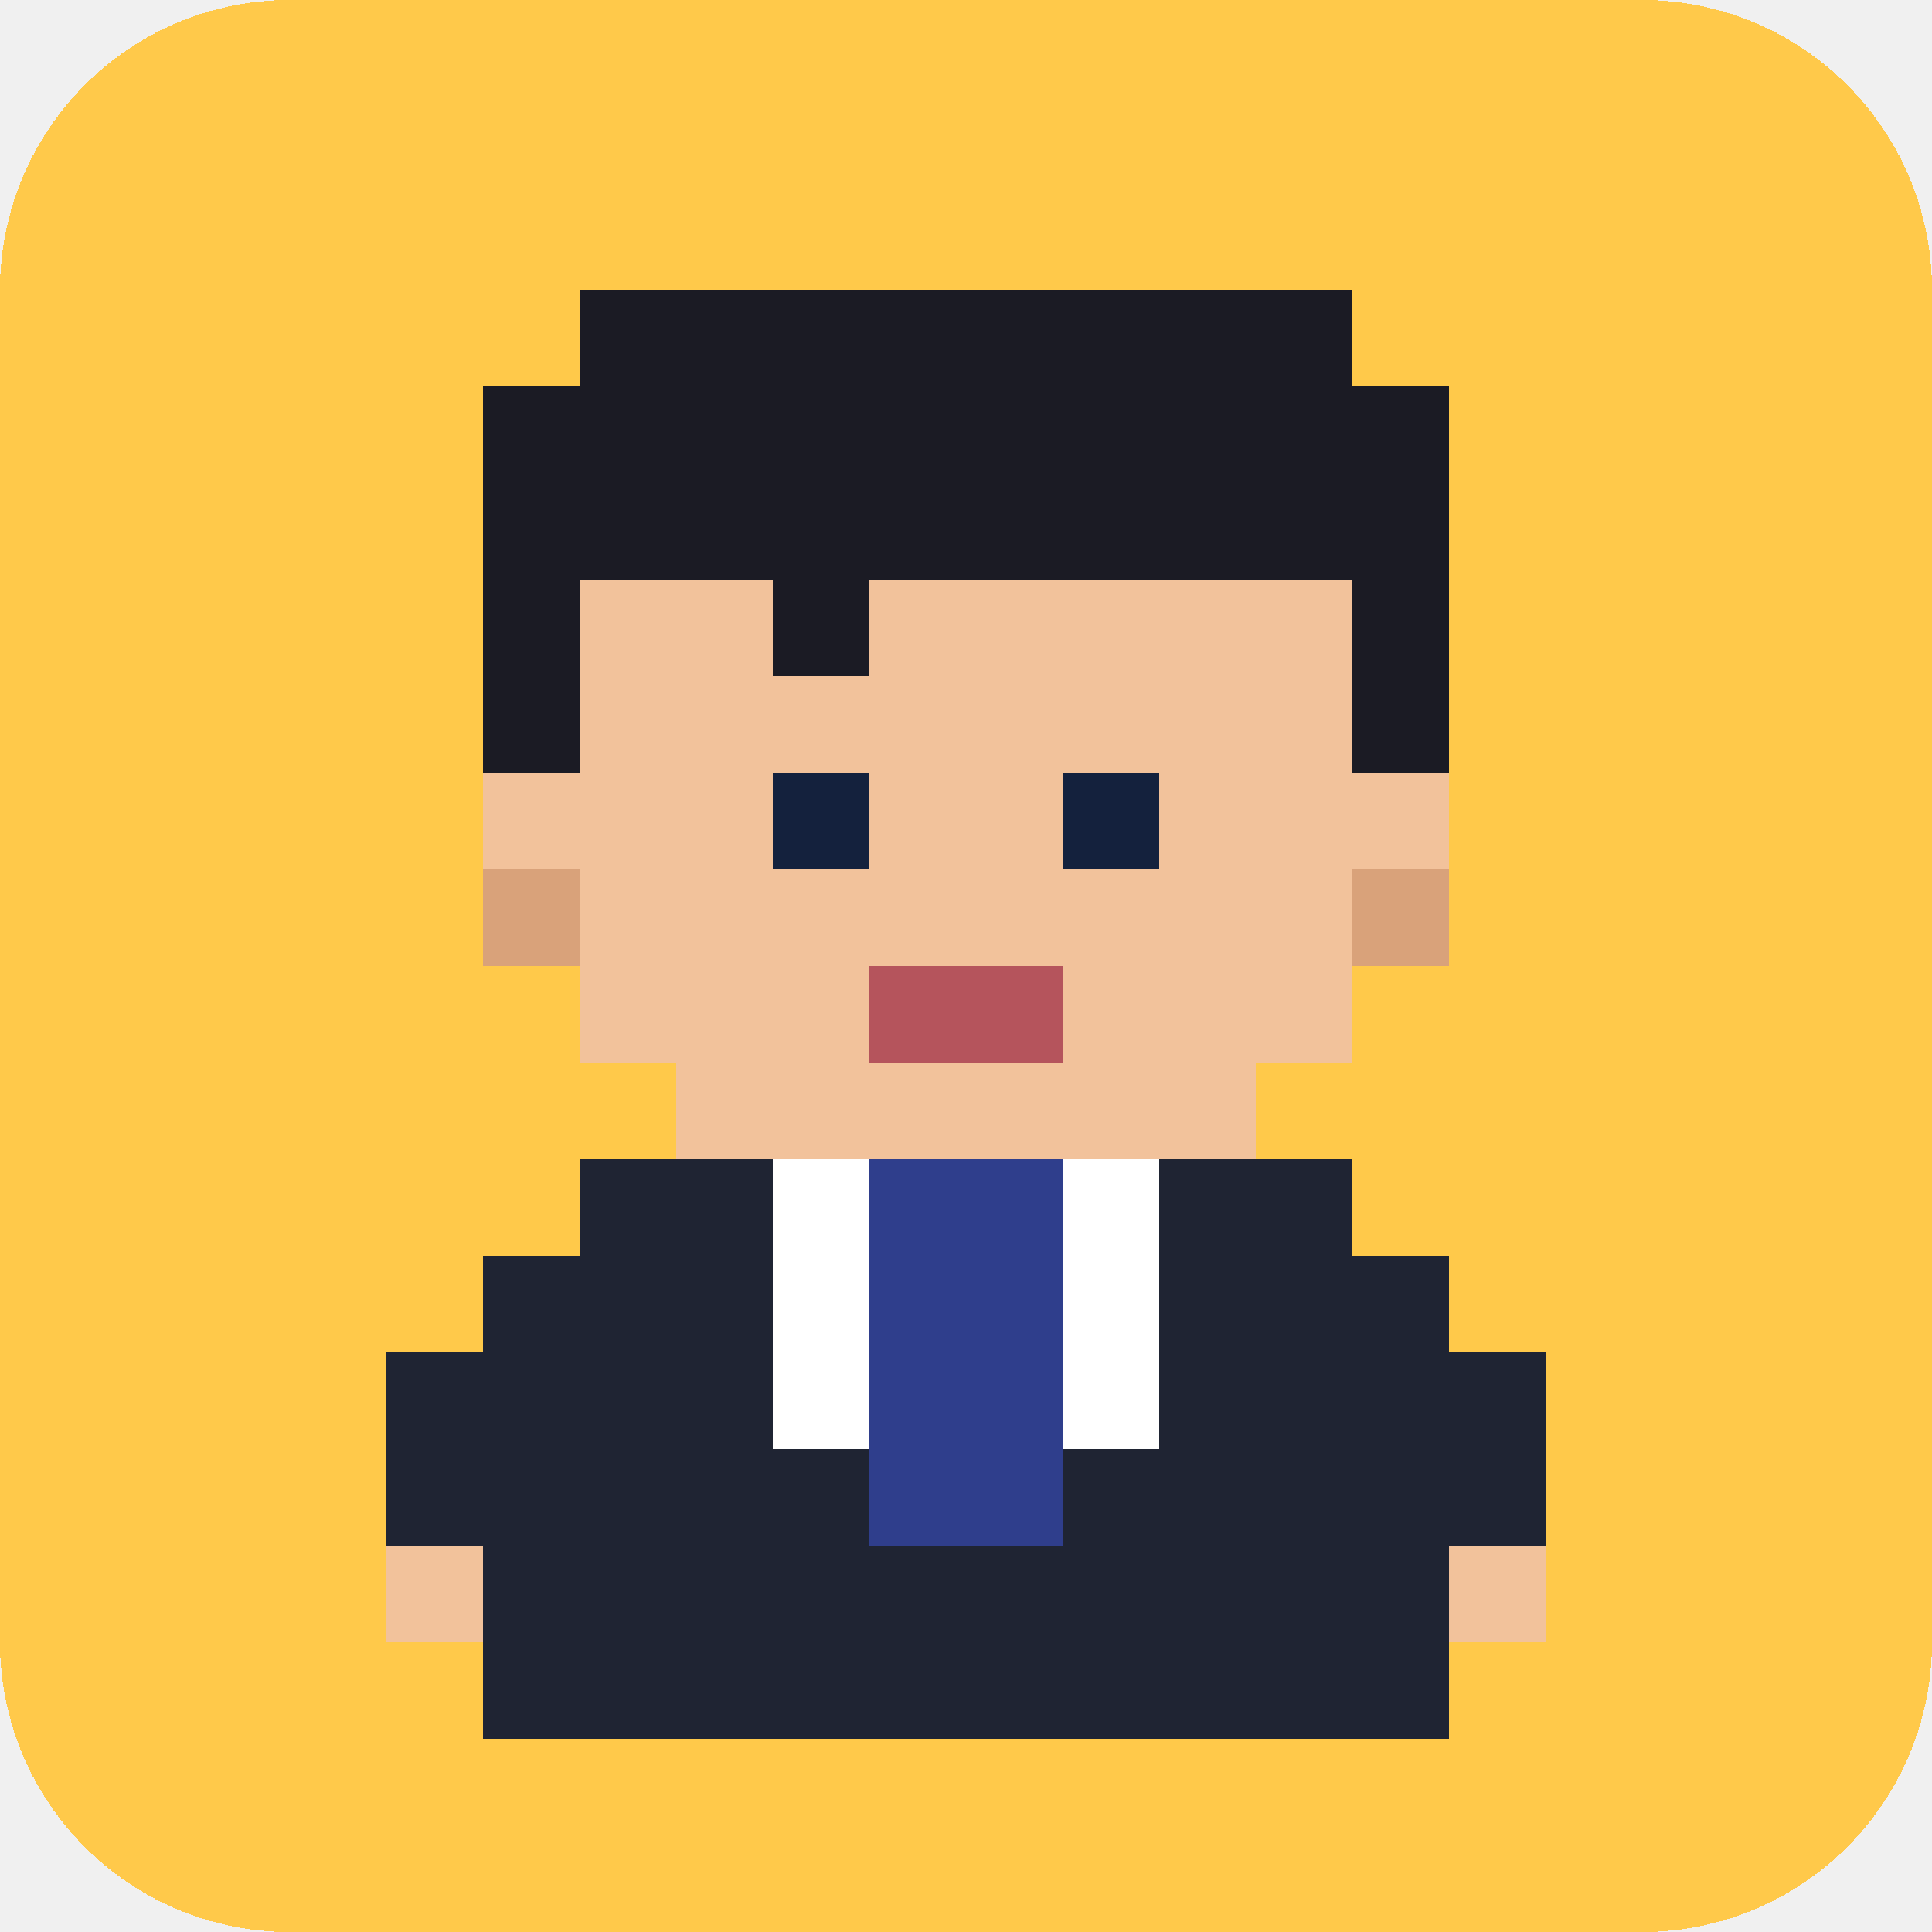
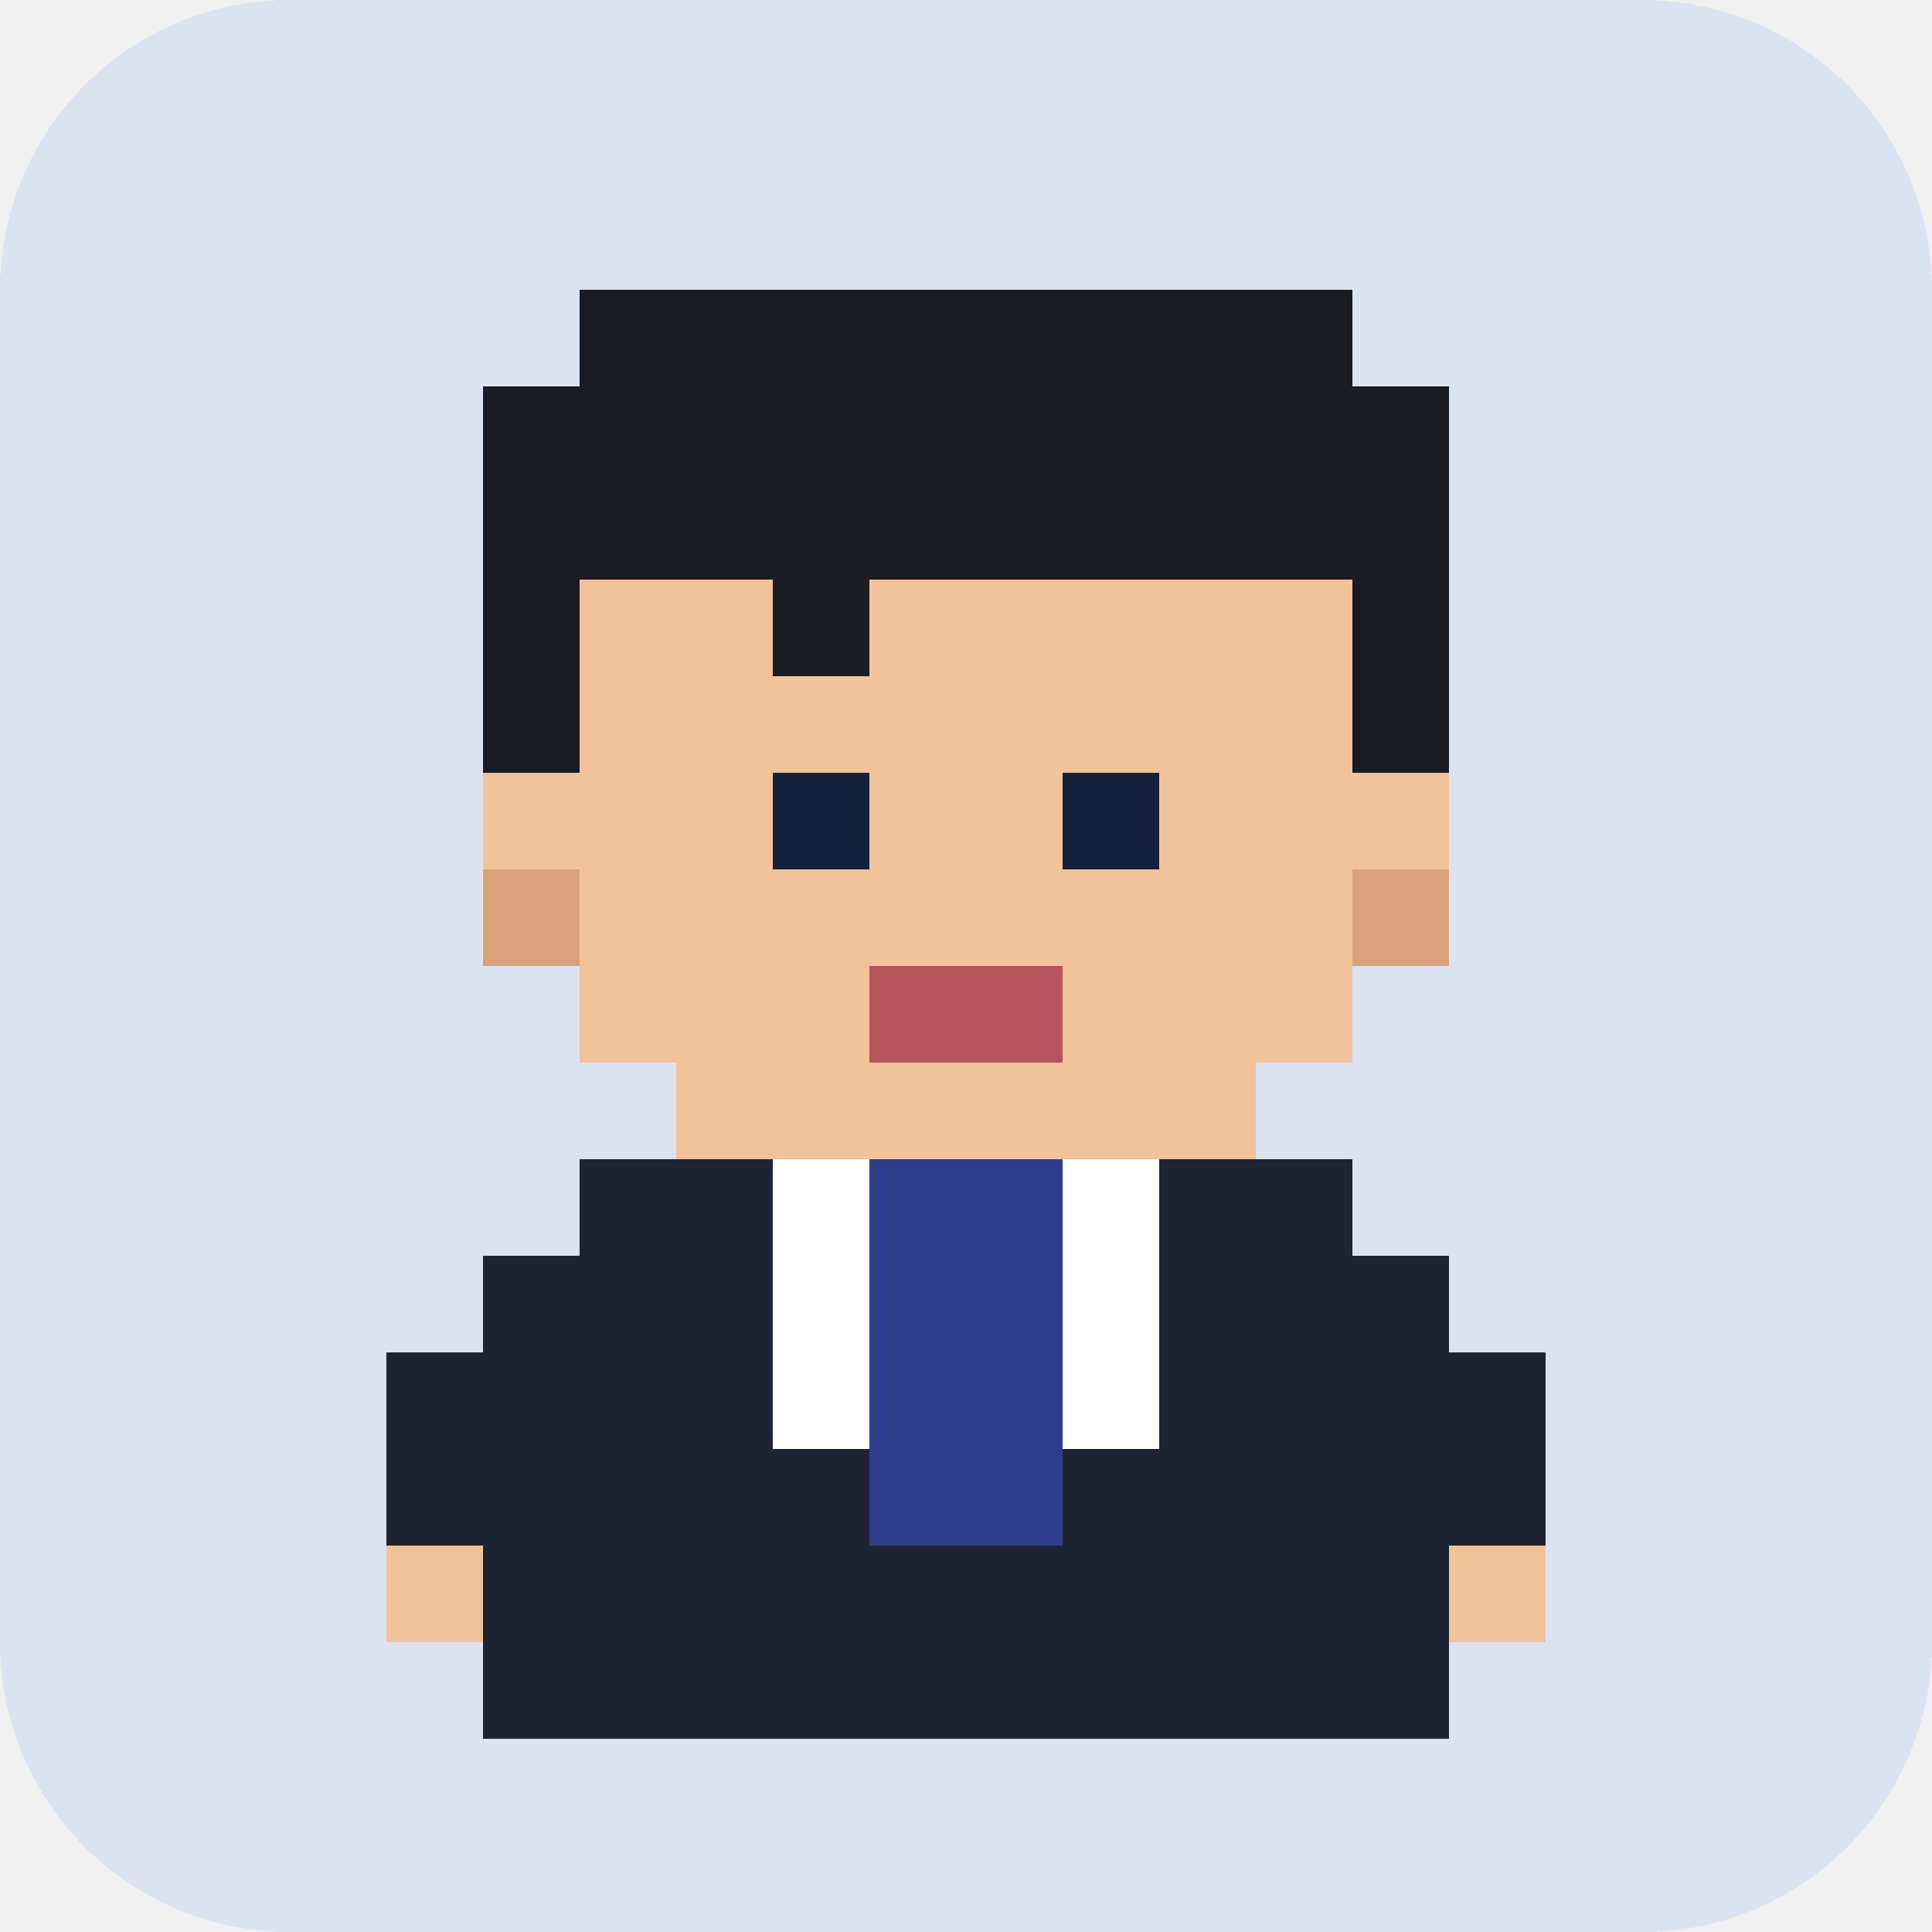
<svg xmlns="http://www.w3.org/2000/svg" viewBox="-2 -2 20 20" shape-rendering="crispEdges">
-   <rect x="-2" y="-2" width="20" height="20" rx="3" fill="#FFC94A" />
+   <rect x="-2" y="-2" width="20" height="20" rx="3" fill="#DCE3F0" />
  <rect x="4" y="1" width="1" height="1" fill="#1B1B24" />
  <rect x="5" y="1" width="1" height="1" fill="#1B1B24" />
  <rect x="6" y="1" width="1" height="1" fill="#1B1B24" />
  <rect x="7" y="1" width="1" height="1" fill="#1B1B24" />
  <rect x="8" y="1" width="1" height="1" fill="#1B1B24" />
  <rect x="9" y="1" width="1" height="1" fill="#1B1B24" />
  <rect x="10" y="1" width="1" height="1" fill="#1B1B24" />
  <rect x="11" y="1" width="1" height="1" fill="#1B1B24" />
  <rect x="3" y="2" width="1" height="1" fill="#1B1B24" />
  <rect x="4" y="2" width="1" height="1" fill="#1B1B24" />
  <rect x="5" y="2" width="1" height="1" fill="#1B1B24" />
  <rect x="6" y="2" width="1" height="1" fill="#1B1B24" />
  <rect x="7" y="2" width="1" height="1" fill="#1B1B24" />
  <rect x="8" y="2" width="1" height="1" fill="#1B1B24" />
  <rect x="9" y="2" width="1" height="1" fill="#1B1B24" />
  <rect x="10" y="2" width="1" height="1" fill="#1B1B24" />
  <rect x="11" y="2" width="1" height="1" fill="#1B1B24" />
  <rect x="12" y="2" width="1" height="1" fill="#1B1B24" />
  <rect x="3" y="3" width="1" height="1" fill="#1B1B24" />
  <rect x="4" y="3" width="1" height="1" fill="#1B1B24" />
  <rect x="5" y="3" width="1" height="1" fill="#1B1B24" />
  <rect x="6" y="3" width="1" height="1" fill="#1B1B24" />
  <rect x="7" y="3" width="1" height="1" fill="#1B1B24" />
  <rect x="8" y="3" width="1" height="1" fill="#1B1B24" />
  <rect x="9" y="3" width="1" height="1" fill="#1B1B24" />
  <rect x="10" y="3" width="1" height="1" fill="#1B1B24" />
  <rect x="11" y="3" width="1" height="1" fill="#1B1B24" />
  <rect x="12" y="3" width="1" height="1" fill="#1B1B24" />
  <rect x="3" y="4" width="1" height="1" fill="#1B1B24" />
  <rect x="4" y="4" width="1" height="1" fill="#F2C29B" />
  <rect x="5" y="4" width="1" height="1" fill="#F2C29B" />
  <rect x="6" y="4" width="1" height="1" fill="#1B1B24" />
  <rect x="7" y="4" width="1" height="1" fill="#F2C29B" />
  <rect x="8" y="4" width="1" height="1" fill="#F2C29B" />
  <rect x="9" y="4" width="1" height="1" fill="#F2C29B" />
  <rect x="10" y="4" width="1" height="1" fill="#F2C29B" />
  <rect x="11" y="4" width="1" height="1" fill="#F2C29B" />
  <rect x="12" y="4" width="1" height="1" fill="#1B1B24" />
  <rect x="3" y="5" width="1" height="1" fill="#1B1B24" />
  <rect x="4" y="5" width="1" height="1" fill="#F2C29B" />
  <rect x="5" y="5" width="1" height="1" fill="#F2C29B" />
  <rect x="6" y="5" width="1" height="1" fill="#F2C29B" />
  <rect x="7" y="5" width="1" height="1" fill="#F2C29B" />
  <rect x="8" y="5" width="1" height="1" fill="#F2C29B" />
  <rect x="9" y="5" width="1" height="1" fill="#F2C29B" />
  <rect x="10" y="5" width="1" height="1" fill="#F2C29B" />
  <rect x="11" y="5" width="1" height="1" fill="#F2C29B" />
  <rect x="12" y="5" width="1" height="1" fill="#1B1B24" />
  <rect x="3" y="6" width="1" height="1" fill="#F2C29B" />
  <rect x="4" y="6" width="1" height="1" fill="#F2C29B" />
  <rect x="5" y="6" width="1" height="1" fill="#F2C29B" />
  <rect x="6" y="6" width="1" height="1" fill="#14213D" />
  <rect x="7" y="6" width="1" height="1" fill="#F2C29B" />
  <rect x="8" y="6" width="1" height="1" fill="#F2C29B" />
  <rect x="9" y="6" width="1" height="1" fill="#14213D" />
  <rect x="10" y="6" width="1" height="1" fill="#F2C29B" />
  <rect x="11" y="6" width="1" height="1" fill="#F2C29B" />
  <rect x="12" y="6" width="1" height="1" fill="#F2C29B" />
  <rect x="3" y="7" width="1" height="1" fill="#D9A27A" />
  <rect x="4" y="7" width="1" height="1" fill="#F2C29B" />
  <rect x="5" y="7" width="1" height="1" fill="#F2C29B" />
  <rect x="6" y="7" width="1" height="1" fill="#F2C29B" />
  <rect x="7" y="7" width="1" height="1" fill="#F2C29B" />
  <rect x="8" y="7" width="1" height="1" fill="#F2C29B" />
  <rect x="9" y="7" width="1" height="1" fill="#F2C29B" />
  <rect x="10" y="7" width="1" height="1" fill="#F2C29B" />
  <rect x="11" y="7" width="1" height="1" fill="#F2C29B" />
  <rect x="12" y="7" width="1" height="1" fill="#D9A27A" />
  <rect x="4" y="8" width="1" height="1" fill="#F2C29B" />
  <rect x="5" y="8" width="1" height="1" fill="#F2C29B" />
  <rect x="6" y="8" width="1" height="1" fill="#F2C29B" />
  <rect x="7" y="8" width="1" height="1" fill="#B5545C" />
  <rect x="8" y="8" width="1" height="1" fill="#B5545C" />
  <rect x="9" y="8" width="1" height="1" fill="#F2C29B" />
  <rect x="10" y="8" width="1" height="1" fill="#F2C29B" />
  <rect x="11" y="8" width="1" height="1" fill="#F2C29B" />
  <rect x="5" y="9" width="1" height="1" fill="#F2C29B" />
  <rect x="6" y="9" width="1" height="1" fill="#F2C29B" />
  <rect x="7" y="9" width="1" height="1" fill="#F2C29B" />
  <rect x="8" y="9" width="1" height="1" fill="#F2C29B" />
  <rect x="9" y="9" width="1" height="1" fill="#F2C29B" />
  <rect x="10" y="9" width="1" height="1" fill="#F2C29B" />
  <rect x="4" y="10" width="1" height="1" fill="#1F2433" />
  <rect x="5" y="10" width="1" height="1" fill="#1F2433" />
  <rect x="6" y="10" width="1" height="1" fill="#FFFFFF" />
  <rect x="7" y="10" width="1" height="1" fill="#2F3E8C" />
  <rect x="8" y="10" width="1" height="1" fill="#2F3E8C" />
  <rect x="9" y="10" width="1" height="1" fill="#FFFFFF" />
  <rect x="10" y="10" width="1" height="1" fill="#1F2433" />
  <rect x="11" y="10" width="1" height="1" fill="#1F2433" />
  <rect x="3" y="11" width="1" height="1" fill="#1F2433" />
  <rect x="4" y="11" width="1" height="1" fill="#1F2433" />
  <rect x="5" y="11" width="1" height="1" fill="#1F2433" />
  <rect x="6" y="11" width="1" height="1" fill="#FFFFFF" />
  <rect x="7" y="11" width="1" height="1" fill="#2F3E8C" />
  <rect x="8" y="11" width="1" height="1" fill="#2F3E8C" />
  <rect x="9" y="11" width="1" height="1" fill="#FFFFFF" />
  <rect x="10" y="11" width="1" height="1" fill="#1F2433" />
  <rect x="11" y="11" width="1" height="1" fill="#1F2433" />
  <rect x="12" y="11" width="1" height="1" fill="#1F2433" />
  <rect x="2" y="12" width="1" height="1" fill="#1F2433" />
  <rect x="3" y="12" width="1" height="1" fill="#1F2433" />
  <rect x="4" y="12" width="1" height="1" fill="#1F2433" />
  <rect x="5" y="12" width="1" height="1" fill="#1F2433" />
  <rect x="6" y="12" width="1" height="1" fill="#FFFFFF" />
  <rect x="7" y="12" width="1" height="1" fill="#2F3E8C" />
  <rect x="8" y="12" width="1" height="1" fill="#2F3E8C" />
  <rect x="9" y="12" width="1" height="1" fill="#FFFFFF" />
  <rect x="10" y="12" width="1" height="1" fill="#1F2433" />
  <rect x="11" y="12" width="1" height="1" fill="#1F2433" />
  <rect x="12" y="12" width="1" height="1" fill="#1F2433" />
  <rect x="13" y="12" width="1" height="1" fill="#1F2433" />
  <rect x="2" y="13" width="1" height="1" fill="#1F2433" />
  <rect x="3" y="13" width="1" height="1" fill="#1F2433" />
  <rect x="4" y="13" width="1" height="1" fill="#1F2433" />
  <rect x="5" y="13" width="1" height="1" fill="#1F2433" />
  <rect x="6" y="13" width="1" height="1" fill="#1F2433" />
  <rect x="7" y="13" width="1" height="1" fill="#2F3E8C" />
  <rect x="8" y="13" width="1" height="1" fill="#2F3E8C" />
  <rect x="9" y="13" width="1" height="1" fill="#1F2433" />
  <rect x="10" y="13" width="1" height="1" fill="#1F2433" />
  <rect x="11" y="13" width="1" height="1" fill="#1F2433" />
  <rect x="12" y="13" width="1" height="1" fill="#1F2433" />
  <rect x="13" y="13" width="1" height="1" fill="#1F2433" />
  <rect x="2" y="14" width="1" height="1" fill="#F2C29B" />
  <rect x="3" y="14" width="1" height="1" fill="#1F2433" />
  <rect x="4" y="14" width="1" height="1" fill="#1F2433" />
  <rect x="5" y="14" width="1" height="1" fill="#1F2433" />
  <rect x="6" y="14" width="1" height="1" fill="#1F2433" />
  <rect x="7" y="14" width="1" height="1" fill="#1F2433" />
  <rect x="8" y="14" width="1" height="1" fill="#1F2433" />
  <rect x="9" y="14" width="1" height="1" fill="#1F2433" />
  <rect x="10" y="14" width="1" height="1" fill="#1F2433" />
  <rect x="11" y="14" width="1" height="1" fill="#1F2433" />
  <rect x="12" y="14" width="1" height="1" fill="#1F2433" />
  <rect x="13" y="14" width="1" height="1" fill="#F2C29B" />
  <rect x="3" y="15" width="1" height="1" fill="#1F2433" />
  <rect x="4" y="15" width="1" height="1" fill="#1F2433" />
  <rect x="5" y="15" width="1" height="1" fill="#1F2433" />
  <rect x="6" y="15" width="1" height="1" fill="#1F2433" />
  <rect x="7" y="15" width="1" height="1" fill="#1F2433" />
  <rect x="8" y="15" width="1" height="1" fill="#1F2433" />
  <rect x="9" y="15" width="1" height="1" fill="#1F2433" />
  <rect x="10" y="15" width="1" height="1" fill="#1F2433" />
  <rect x="11" y="15" width="1" height="1" fill="#1F2433" />
  <rect x="12" y="15" width="1" height="1" fill="#1F2433" />
</svg>
